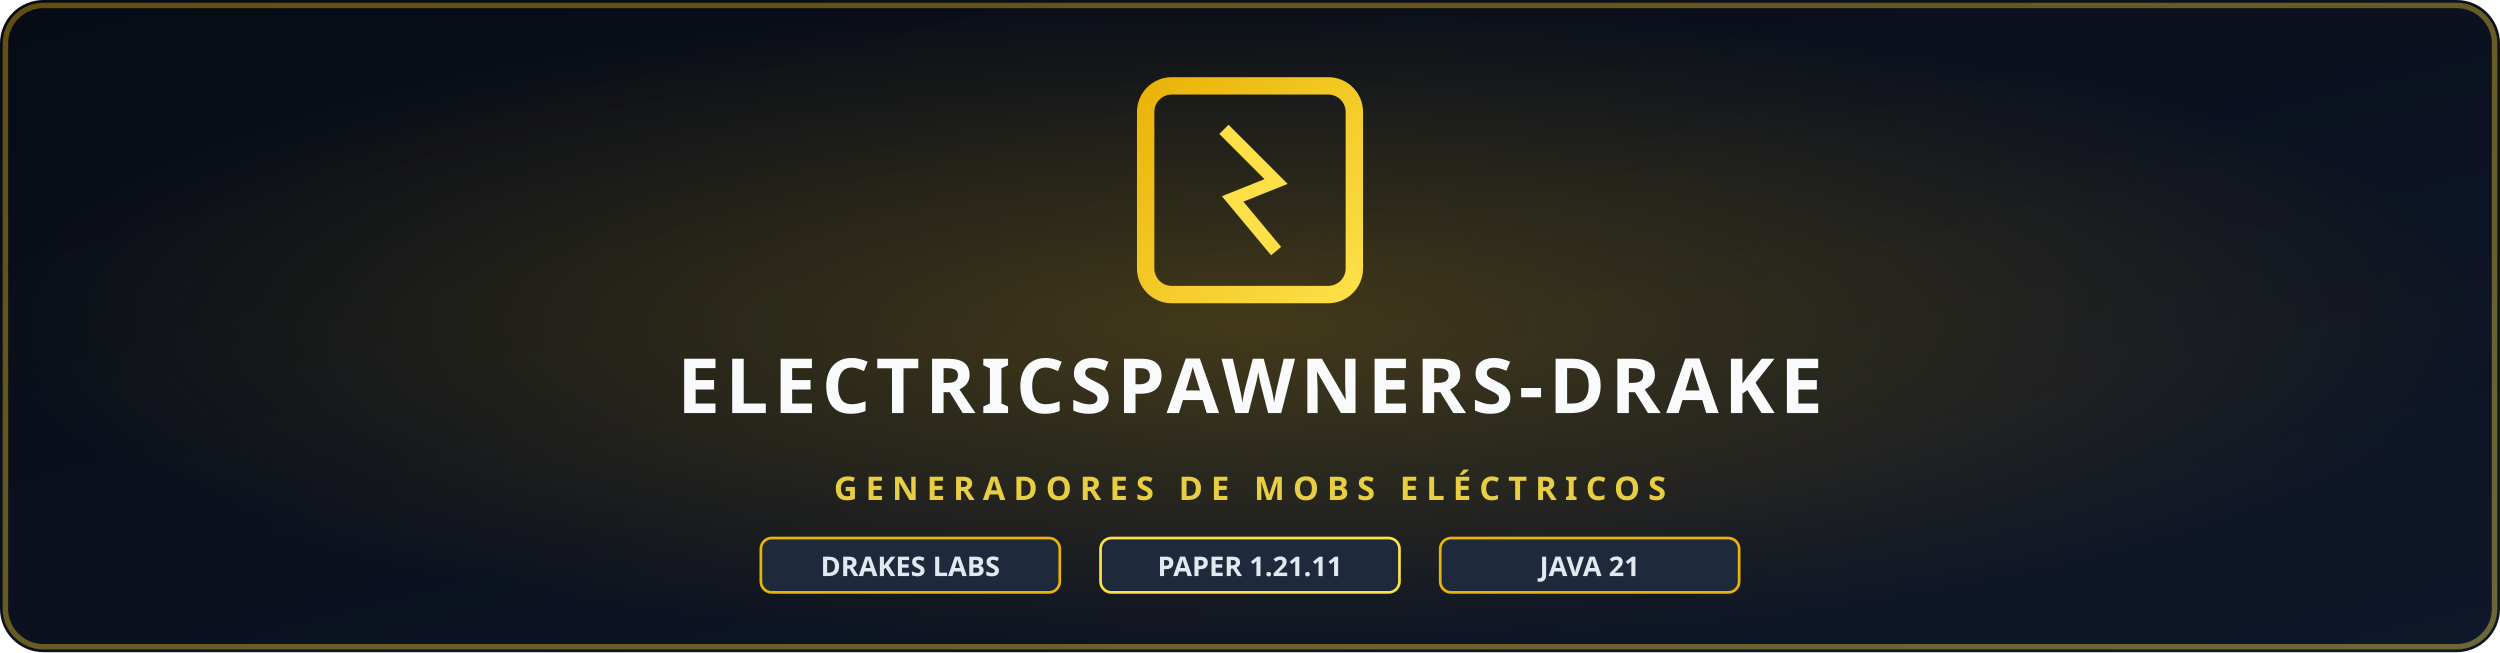
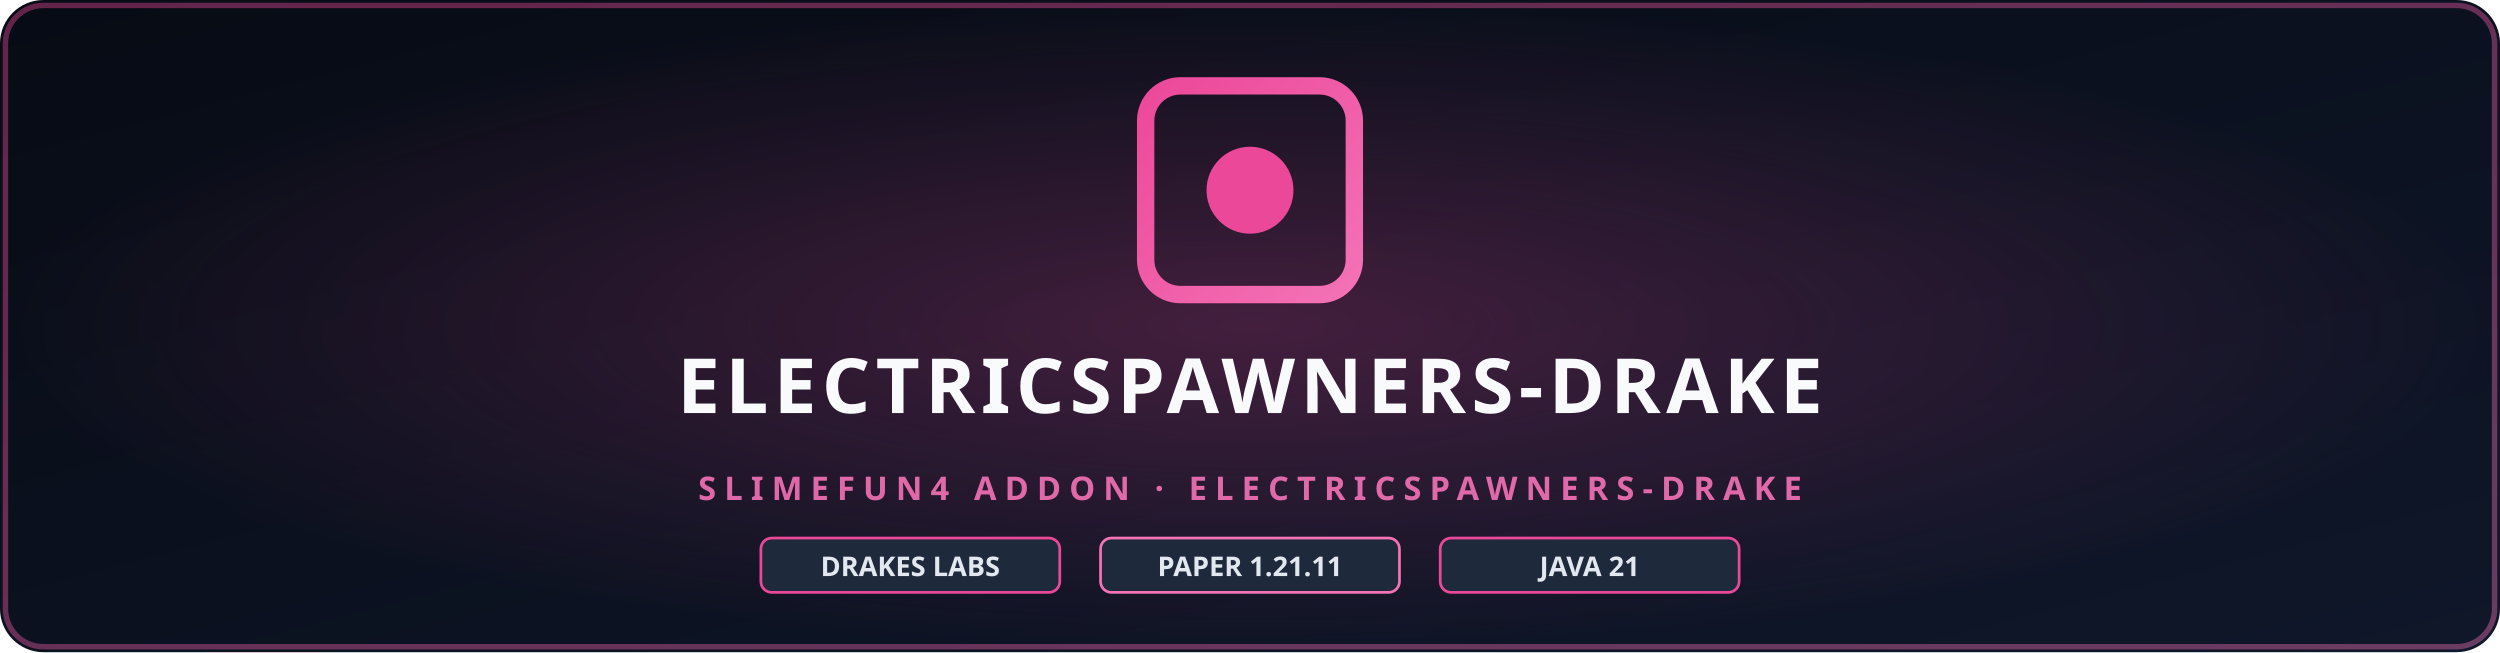
<svg xmlns="http://www.w3.org/2000/svg" viewBox="0 0 920 240" width="920" height="240" role="img" aria-label="ElectricSpawners-drake Banner">
  <defs>
    <linearGradient id="bFondo" x1="0" y1="0" x2="1" y2="1">
      <stop offset="0%" stop-color="#070B14" />
      <stop offset="100%" stop-color="#0F172A" />
    </linearGradient>
    <linearGradient id="acG" x1="0" y1="0" x2="1" y2="1">
-       <stop offset="0%" stop-color="#EAB308" />
-       <stop offset="100%" stop-color="#FDE047" />
+       <stop offset="0%" stop-color="#EC4899" />
+       <stop offset="100%" stop-color="#F472B6" />
    </linearGradient>
    <radialGradient id="bHalo" cx="50%" cy="50%" r="50%">
-       <stop offset="0%" stop-color="#EAB308" stop-opacity="0.25" />
-       <stop offset="100%" stop-color="#EAB308" stop-opacity="0" />
+       <stop offset="0%" stop-color="#EC4899" stop-opacity="0.25" />
+       <stop offset="100%" stop-color="#EC4899" stop-opacity="0" />
    </radialGradient>
  </defs>
  <rect width="920" height="240" rx="16" fill="url(#bFondo)" />
  <rect width="920" height="240" rx="16" fill="url(#bHalo)" />
  <rect x="2" y="2" width="916" height="236" rx="14" fill="none" stroke="url(#acG)" stroke-width="2" opacity="0.4" />
  <g transform="translate(460,70) scale(1.6)">
-     <rect x="-24" y="-24" width="48" height="48" rx="6" fill="none" stroke="url(#acG)" stroke-width="4" />
-     <path d="M-6,-14 L6,-2 L-4,2 L6,14" fill="none" stroke="#FDE047" stroke-width="3" />
+     <rect x="-24" y="-24" width="48" height="48" rx="8" fill="none" stroke="url(#acG)" stroke-width="4" />
+     <circle cx="0" cy="0" r="10" fill="#EC4899" />
  </g>
  <text x="460" y="152" text-anchor="middle" font-family="'Segoe UI', system-ui, -apple-system, sans-serif" font-weight="900" font-size="28" fill="#F8FAFC" letter-spacing="2">
    ELECTRICSPAWNERS-DRAKE
  </text>
-   <text x="460" y="184" text-anchor="middle" font-family="'Segoe UI', system-ui, -apple-system, sans-serif" font-weight="700" font-size="12" fill="#FDE047" letter-spacing="3" opacity="0.9">
-     GENERADORES DE MOBS ELÉCTRICOS
+   <text x="460" y="184" text-anchor="middle" font-family="'Segoe UI', system-ui, -apple-system, sans-serif" font-weight="700" font-size="12" fill="#F472B6" letter-spacing="3" opacity="0.9">
+     SLIMEFUN4 ADDON · ELECTRICSPAWNERS-DRAKE
  </text>
  <g transform="translate(460, 210)">
-     <rect x="-180" y="-12" width="110" height="20" rx="4" fill="#1E293B" stroke="#EAB308" stroke-width="1" />
+     <rect x="-180" y="-12" width="110" height="20" rx="4" fill="#1E293B" stroke="#EC4899" stroke-width="1" />
    <text x="-125" y="2" text-anchor="middle" font-family="sans-serif" font-size="10" font-weight="700" fill="#E2E8F0">DRAKES LABS</text>
-     <rect x="-55" y="-12" width="110" height="20" rx="4" fill="#1E293B" stroke="#FDE047" stroke-width="1" />
+     <rect x="-55" y="-12" width="110" height="20" rx="4" fill="#1E293B" stroke="#F472B6" stroke-width="1" />
    <text x="0" y="2" text-anchor="middle" font-family="sans-serif" font-size="10" font-weight="700" fill="#E2E8F0">PAPER 1.21.11</text>
-     <rect x="70" y="-12" width="110" height="20" rx="4" fill="#1E293B" stroke="#EAB308" stroke-width="1" />
+     <rect x="70" y="-12" width="110" height="20" rx="4" fill="#1E293B" stroke="#EC4899" stroke-width="1" />
    <text x="125" y="2" text-anchor="middle" font-family="sans-serif" font-size="10" font-weight="700" fill="#E2E8F0">JAVA 21</text>
  </g>
</svg>
